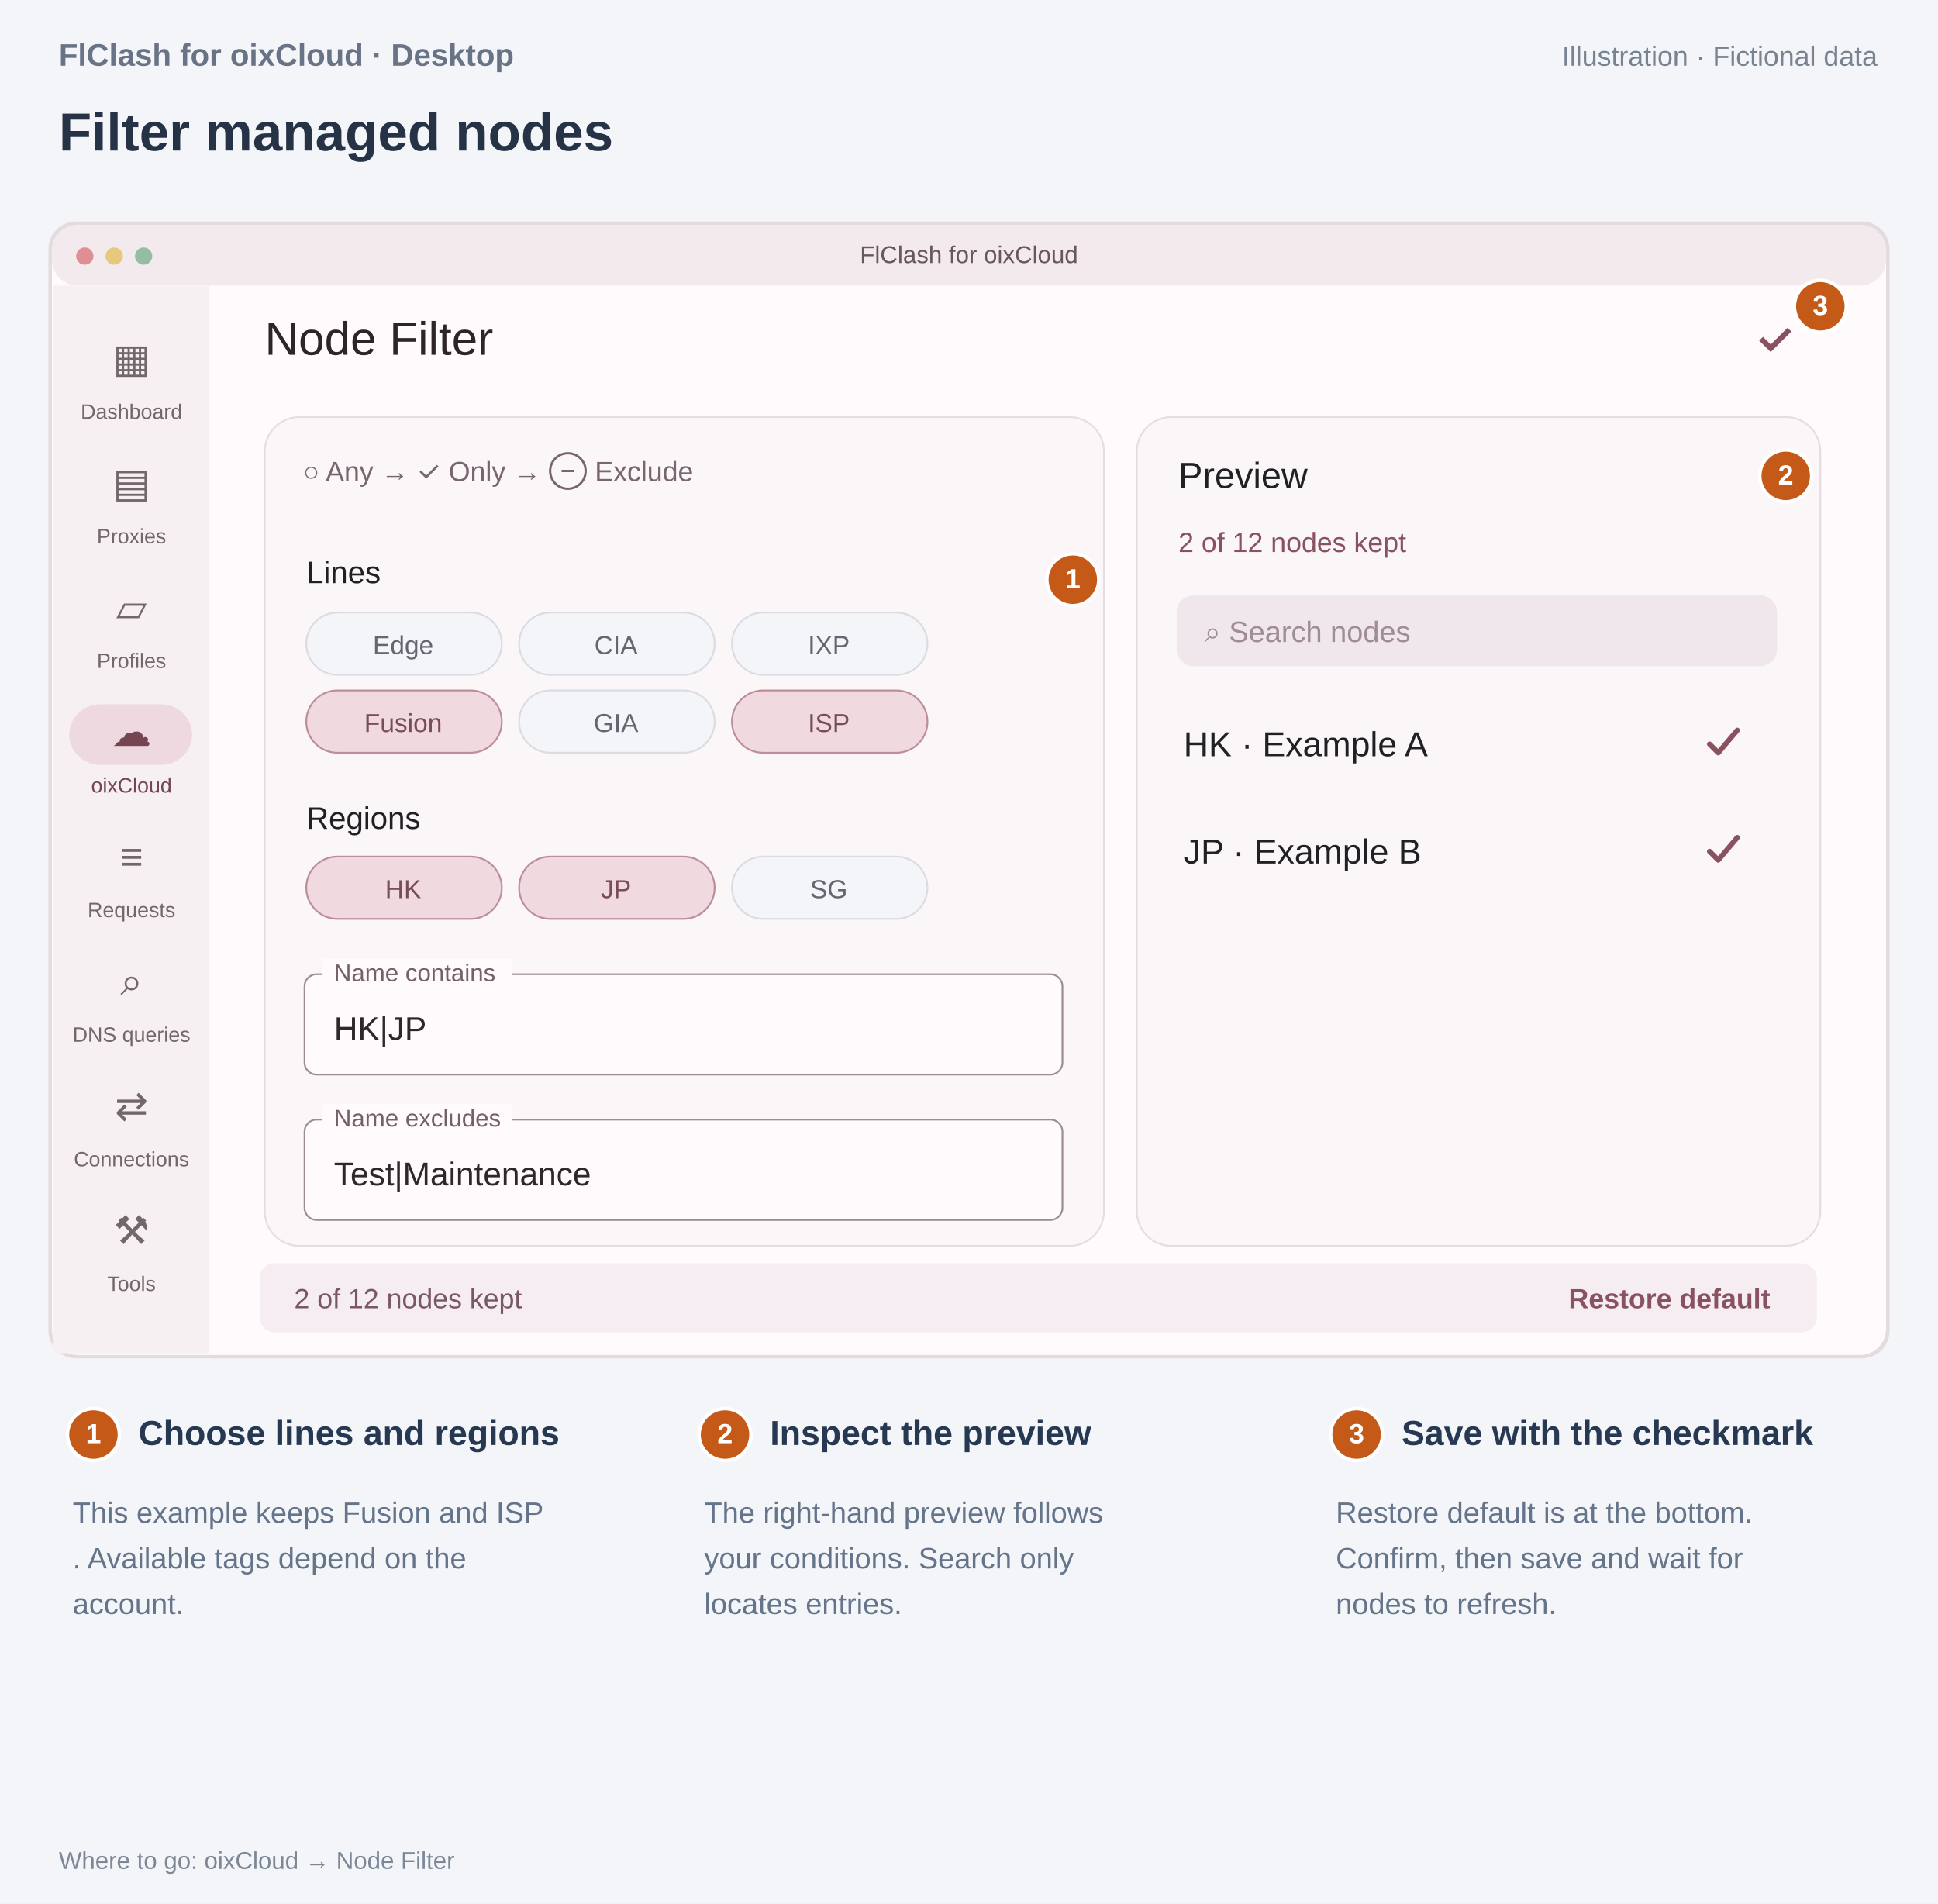
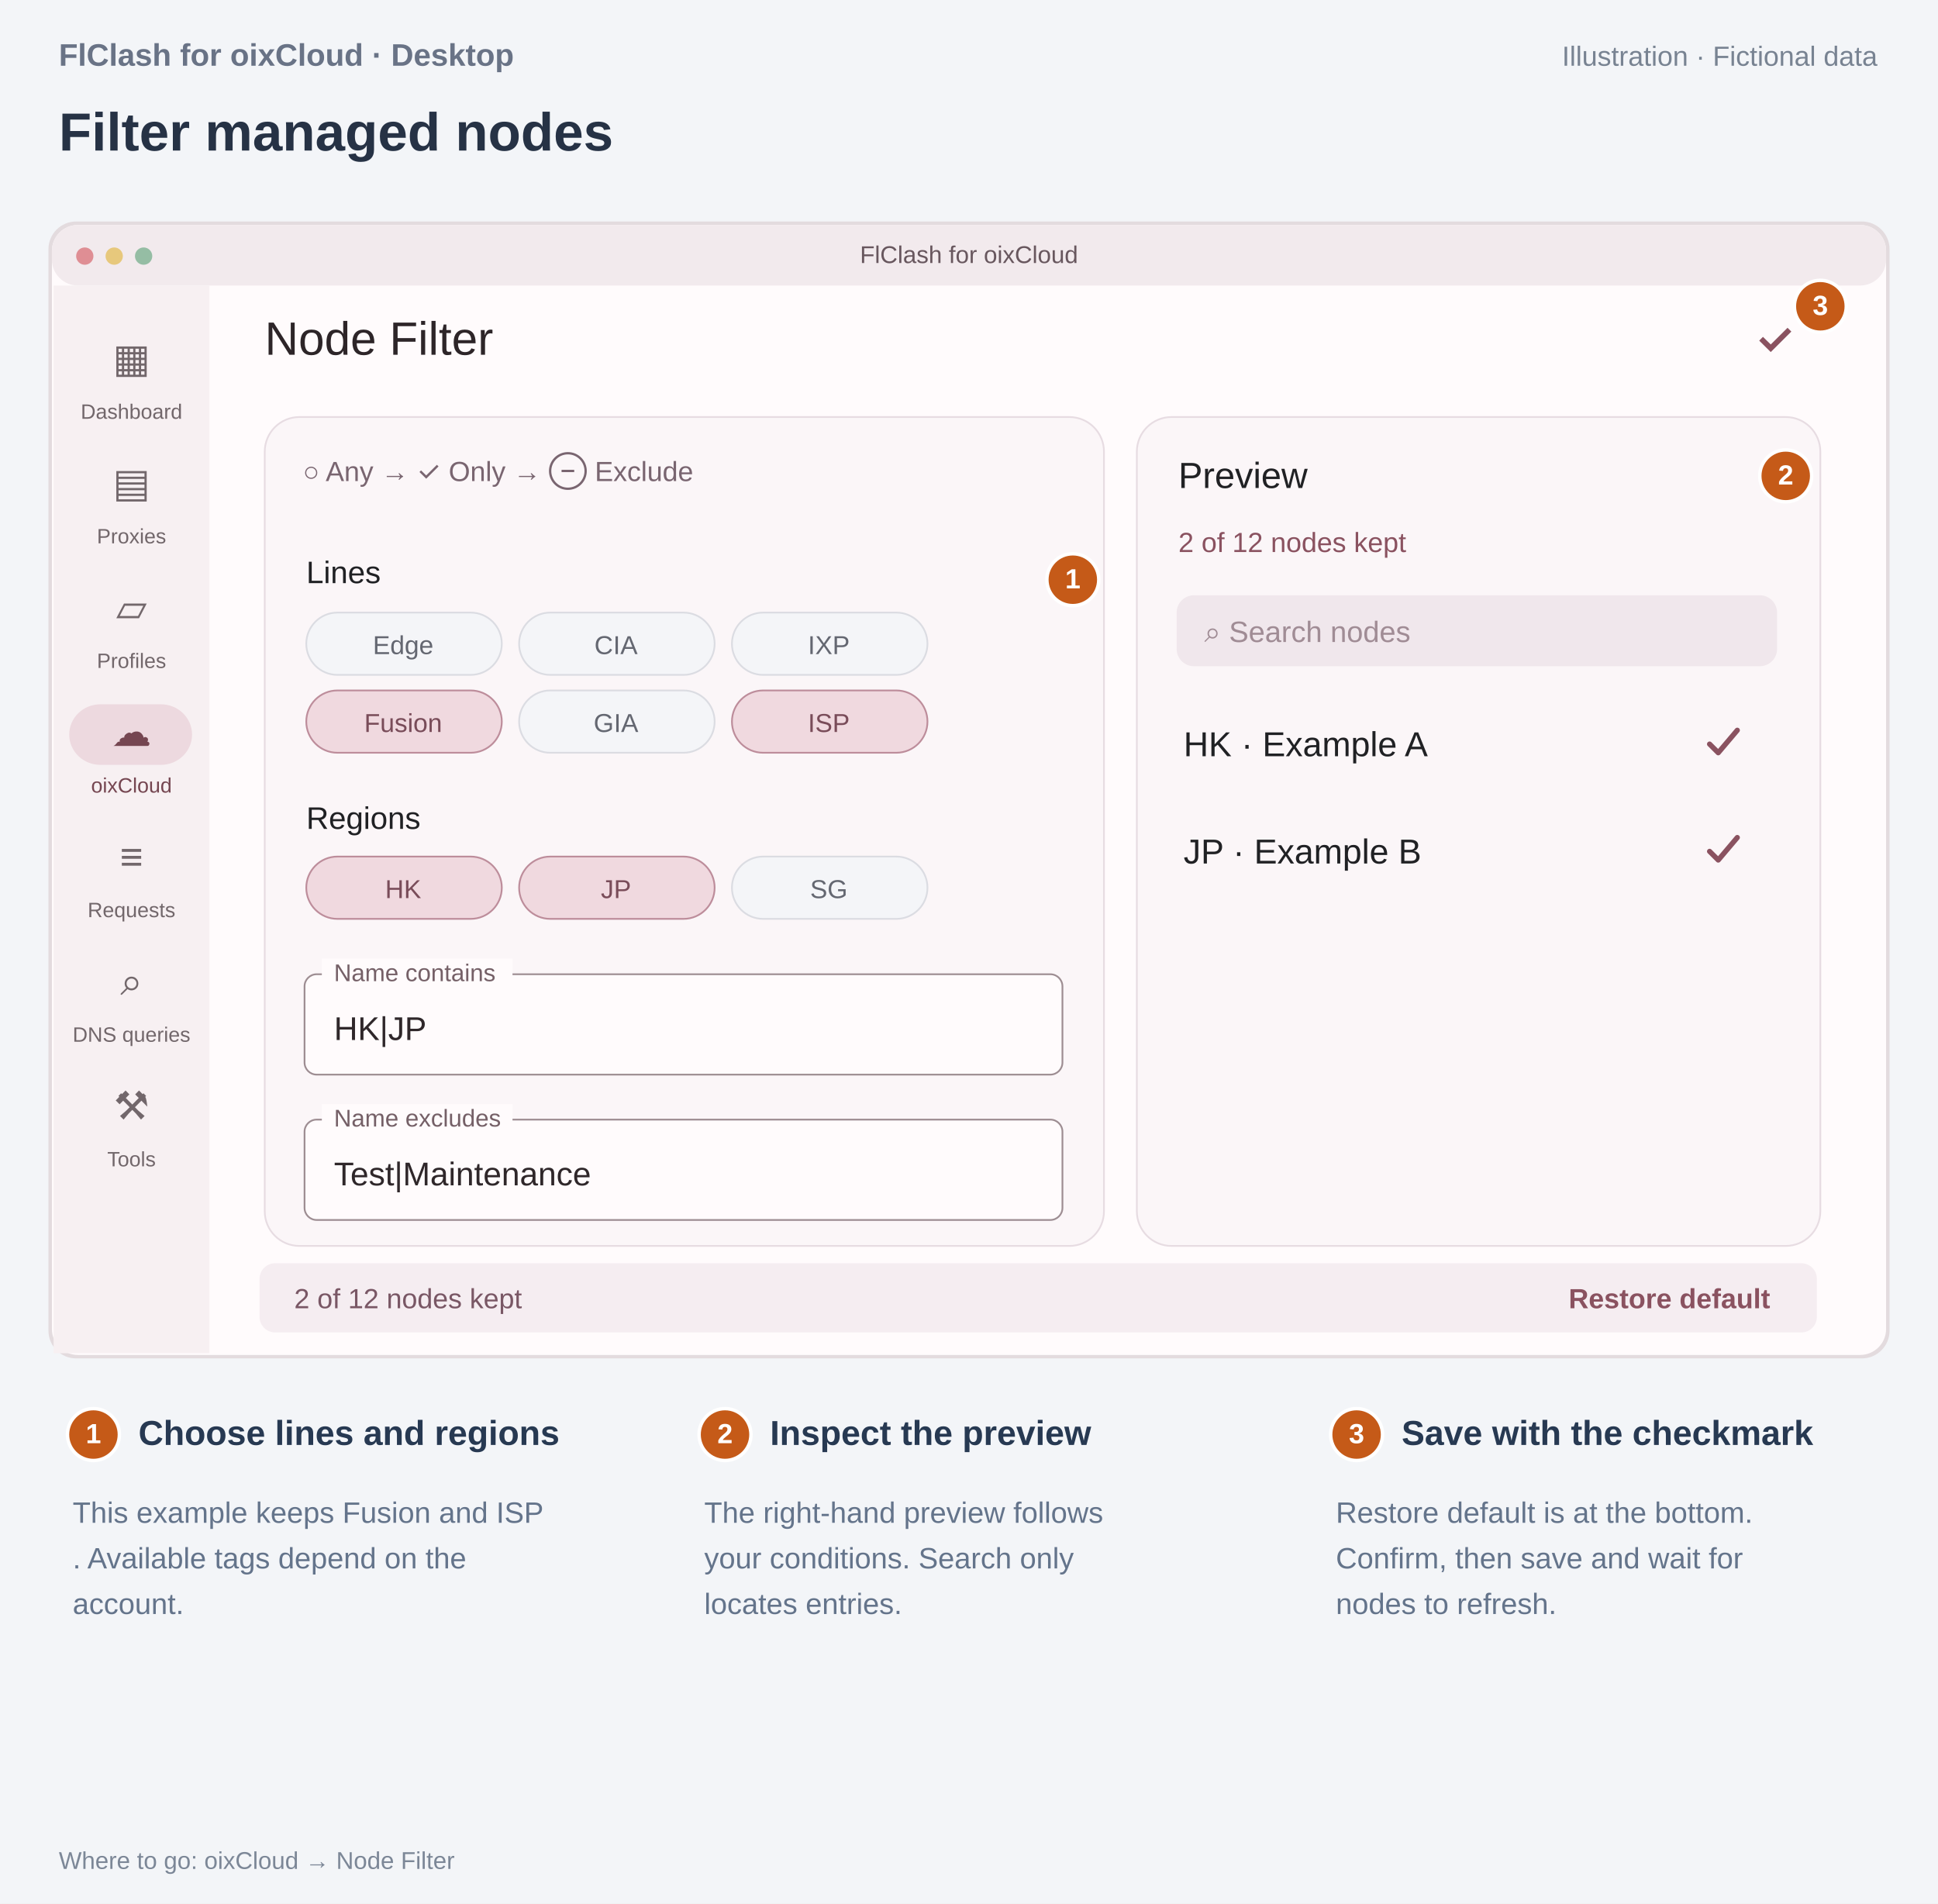
<svg xmlns="http://www.w3.org/2000/svg" width="1120" height="1100" viewBox="0 0 1120 1100" role="img" aria-labelledby="title desc">
  <g font-family="-apple-system,BlinkMacSystemFont,'PingFang SC','Segoe UI',Arial,sans-serif">
    <rect x="0" y="0" width="1120" height="1100" rx="0" fill="#f3f5f8" stroke="none" />
    <text x="34" y="38" font-size="18" fill="#697386" font-weight="600" text-anchor="start">FlClash for oixCloud · Desktop</text>
    <text x="1085" y="38" font-size="16" fill="#788392" font-weight="500" text-anchor="end">Illustration · Fictional data</text>
    <text x="34" y="87" font-size="31" fill="#263245" font-weight="700" text-anchor="start">Filter managed nodes</text>
    <rect x="28" y="128" width="1064" height="657" rx="16" fill="#e3dbde" stroke="none" />
    <rect x="30" y="130" width="1060" height="653" rx="15" fill="#fffbfc" stroke="none" />
    <rect x="30" y="130" width="1060" height="35" rx="15" fill="#f2eaed" stroke="none" />
    <circle cx="49" cy="148" r="5" fill="#df8e94" stroke="none" stroke-width="1" />
    <circle cx="66" cy="148" r="5" fill="#e7c87c" stroke="none" stroke-width="1" />
    <circle cx="83" cy="148" r="5" fill="#95bda4" stroke="none" stroke-width="1" />
    <text x="560" y="152" font-size="14" fill="#68575e" font-weight="500" text-anchor="middle">FlClash for oixCloud</text>
    <rect x="31" y="165" width="90" height="617" rx="0" fill="#f7f0f2" stroke="none" />
    <text x="76" y="215" font-size="23" fill="#72676b" font-weight="500" text-anchor="middle">▦</text>
    <text x="76" y="242" font-size="12" fill="#72676b" font-weight="500" text-anchor="middle">Dashboard</text>
    <text x="76" y="287" font-size="23" fill="#72676b" font-weight="500" text-anchor="middle">▤</text>
    <text x="76" y="314" font-size="12" fill="#72676b" font-weight="500" text-anchor="middle">Proxies</text>
    <text x="76" y="359" font-size="23" fill="#72676b" font-weight="500" text-anchor="middle">▱</text>
    <text x="76" y="386" font-size="12" fill="#72676b" font-weight="500" text-anchor="middle">Profiles</text>
    <rect x="40" y="407" width="71" height="35" rx="18" fill="#edd9df" stroke="none" />
    <text x="76" y="431" font-size="23" fill="#754651" font-weight="500" text-anchor="middle">☁</text>
    <text x="76" y="458" font-size="12" fill="#754651" font-weight="500" text-anchor="middle">oixCloud</text>
    <text x="76" y="503" font-size="23" fill="#72676b" font-weight="500" text-anchor="middle">≡</text>
    <text x="76" y="530" font-size="12" fill="#72676b" font-weight="500" text-anchor="middle">Requests</text>
    <text x="76" y="575" font-size="23" fill="#72676b" font-weight="500" text-anchor="middle">⌕</text>
    <text x="76" y="602" font-size="12" fill="#72676b" font-weight="500" text-anchor="middle">DNS queries</text>
-     <text x="76" y="647" font-size="23" fill="#72676b" font-weight="500" text-anchor="middle">⇄</text>
-     <text x="76" y="674" font-size="12" fill="#72676b" font-weight="500" text-anchor="middle">Connections</text>
-     <text x="76" y="719" font-size="23" fill="#72676b" font-weight="500" text-anchor="middle">⚒</text>
-     <text x="76" y="746" font-size="12" fill="#72676b" font-weight="500" text-anchor="middle">Tools</text>
+     <text x="76" y="647" font-size="23" fill="#72676b" font-weight="500" text-anchor="middle">⚒</text>
+     <text x="76" y="674" font-size="12" fill="#72676b" font-weight="500" text-anchor="middle">Tools</text>
    <text x="153" y="205" font-size="27" fill="#2d2528" font-weight="500" text-anchor="start">Node Filter</text>
    <text x="1037" y="205" font-size="26" fill="#8a5260" font-weight="600" text-anchor="end">✓</text>
    <circle cx="1052" cy="177" r="15" fill="#c55a18" stroke="#fff" stroke-width="2" />
    <text x="1052" y="182" font-size="16" fill="#fff" font-weight="700" text-anchor="middle">3</text>
    <rect x="153" y="241" width="485" height="479" rx="20" fill="#fbf6f8" stroke="#e7dce2" />
    <rect x="657" y="241" width="395" height="479" rx="20" fill="#fbf6f8" stroke="#e7dce2" />
    <text x="175" y="278" font-size="16" fill="#796570" font-weight="400" text-anchor="start">○ Any → ✓ Only → ⊖ Exclude</text>
    <text x="177" y="337" font-size="18" fill="#202124" font-weight="400" text-anchor="start">Lines</text>
    <rect x="177" y="354" width="113" height="36" rx="18" fill="#f4f5f8" stroke="#dbdce2" />
    <text x="233" y="378" font-size="15" fill="#646771" font-weight="500" text-anchor="middle">Edge</text>
    <rect x="300" y="354" width="113" height="36" rx="18" fill="#f4f5f8" stroke="#dbdce2" />
    <text x="356" y="378" font-size="15" fill="#646771" font-weight="500" text-anchor="middle">CIA</text>
    <rect x="423" y="354" width="113" height="36" rx="18" fill="#f4f5f8" stroke="#dbdce2" />
    <text x="479" y="378" font-size="15" fill="#646771" font-weight="500" text-anchor="middle">IXP</text>
    <rect x="177" y="399" width="113" height="36" rx="18" fill="#f0d9df" stroke="#bd8d9b" />
    <text x="233" y="423" font-size="15" fill="#794c59" font-weight="500" text-anchor="middle">Fusion</text>
    <rect x="300" y="399" width="113" height="36" rx="18" fill="#f4f5f8" stroke="#dbdce2" />
    <text x="356" y="423" font-size="15" fill="#646771" font-weight="500" text-anchor="middle">GIA</text>
    <rect x="423" y="399" width="113" height="36" rx="18" fill="#f0d9df" stroke="#bd8d9b" />
    <text x="479" y="423" font-size="15" fill="#794c59" font-weight="500" text-anchor="middle">ISP</text>
    <circle cx="620" cy="335" r="15" fill="#c55a18" stroke="#fff" stroke-width="2" />
    <text x="620" y="340" font-size="16" fill="#fff" font-weight="700" text-anchor="middle">1</text>
    <text x="177" y="479" font-size="18" fill="#202124" font-weight="400" text-anchor="start">Regions</text>
    <rect x="177" y="495" width="113" height="36" rx="18" fill="#f0d9df" stroke="#bd8d9b" />
    <text x="233" y="519" font-size="15" fill="#794c59" font-weight="500" text-anchor="middle">HK</text>
    <rect x="300" y="495" width="113" height="36" rx="18" fill="#f0d9df" stroke="#bd8d9b" />
    <text x="356" y="519" font-size="15" fill="#794c59" font-weight="500" text-anchor="middle">JP</text>
    <rect x="423" y="495" width="113" height="36" rx="18" fill="#f4f5f8" stroke="#dbdce2" />
    <text x="479" y="519" font-size="15" fill="#646771" font-weight="500" text-anchor="middle">SG</text>
    <rect x="176" y="563" width="438" height="58" rx="7" fill="#fffbfc" stroke="#9d8d92" />
    <rect x="186" y="554" width="110.18" height="18" rx="0" fill="#fffbfc" stroke="none" />
    <text x="193" y="567" font-size="14" fill="#756067" font-weight="400" text-anchor="start">Name contains</text>
    <text x="193" y="601" font-size="19" fill="#2f272a" font-weight="400" text-anchor="start">HK|JP</text>
    <rect x="176" y="647" width="438" height="58" rx="7" fill="#fffbfc" stroke="#9d8d92" />
    <rect x="186" y="638" width="110.18" height="18" rx="0" fill="#fffbfc" stroke="none" />
    <text x="193" y="651" font-size="14" fill="#756067" font-weight="400" text-anchor="start">Name excludes</text>
    <text x="193" y="685" font-size="19" fill="#2f272a" font-weight="400" text-anchor="start">Test|Maintenance</text>
    <text x="681" y="282" font-size="21" fill="#202124" font-weight="400" text-anchor="start">Preview</text>
    <text x="681" y="319" font-size="16" fill="#8a5260" font-weight="400" text-anchor="start">2 of 12 nodes kept</text>
    <circle cx="1032" cy="275" r="15" fill="#c55a18" stroke="#fff" stroke-width="2" />
    <text x="1032" y="280" font-size="16" fill="#fff" font-weight="700" text-anchor="middle">2</text>
    <rect x="680" y="344" width="347" height="41" rx="10" fill="#f0e7ec" stroke="none" />
    <text x="696" y="371" font-size="17" fill="#a08c95" font-weight="400" text-anchor="start">⌕ Search nodes</text>
    <text x="684" y="437" font-size="20" fill="#202124" font-weight="400" text-anchor="start">HK · Example A</text>
    <path d="M988 430l5 5 11-13" fill="none" stroke="#8a5260" stroke-width="3" stroke-linecap="round" stroke-linejoin="round" />
    <text x="684" y="499" font-size="20" fill="#202124" font-weight="400" text-anchor="start">JP · Example B</text>
    <path d="M988 492l5 5 11-13" fill="none" stroke="#8a5260" stroke-width="3" stroke-linecap="round" stroke-linejoin="round" />
    <rect x="150" y="730" width="900" height="40" rx="9" fill="#f5edf1" stroke="none" />
    <text x="170" y="756" font-size="16" fill="#795765" font-weight="400" text-anchor="start">2 of 12 nodes kept</text>
    <text x="1023" y="756" font-size="16" fill="#8a5260" font-weight="600" text-anchor="end">Restore default</text>
    <circle cx="54" cy="829" r="15" fill="#c55a18" stroke="#fff" stroke-width="2" />
    <text x="54" y="834" font-size="16" fill="#fff" font-weight="700" text-anchor="middle">1</text>
    <text x="80" y="835" font-size="20" fill="#273952" font-weight="600" text-anchor="start">Choose lines and regions</text>
    <text x="42" y="880" font-size="17" fill="#64748b" font-weight="400" text-anchor="start">This example keeps Fusion and ISP</text>
    <text x="42" y="906.35" font-size="17" fill="#64748b" font-weight="400" text-anchor="start">. Available tags depend on the</text>
    <text x="42" y="932.7" font-size="17" fill="#64748b" font-weight="400" text-anchor="start">account.</text>
    <circle cx="419" cy="829" r="15" fill="#c55a18" stroke="#fff" stroke-width="2" />
    <text x="419" y="834" font-size="16" fill="#fff" font-weight="700" text-anchor="middle">2</text>
    <text x="445" y="835" font-size="20" fill="#273952" font-weight="600" text-anchor="start">Inspect the preview</text>
    <text x="407" y="880" font-size="17" fill="#64748b" font-weight="400" text-anchor="start">The right-hand preview follows</text>
    <text x="407" y="906.35" font-size="17" fill="#64748b" font-weight="400" text-anchor="start">your conditions. Search only</text>
    <text x="407" y="932.7" font-size="17" fill="#64748b" font-weight="400" text-anchor="start">locates entries.</text>
    <circle cx="784" cy="829" r="15" fill="#c55a18" stroke="#fff" stroke-width="2" />
    <text x="784" y="834" font-size="16" fill="#fff" font-weight="700" text-anchor="middle">3</text>
    <text x="810" y="835" font-size="20" fill="#273952" font-weight="600" text-anchor="start">Save with the checkmark</text>
    <text x="772" y="880" font-size="17" fill="#64748b" font-weight="400" text-anchor="start">Restore default is at the bottom.</text>
    <text x="772" y="906.35" font-size="17" fill="#64748b" font-weight="400" text-anchor="start"> Confirm, then save and wait for</text>
    <text x="772" y="932.7" font-size="17" fill="#64748b" font-weight="400" text-anchor="start">nodes to refresh.</text>
    <text x="34" y="1080" font-size="14" fill="#7c8797" font-weight="400" text-anchor="start">Where to go: oixCloud → Node Filter</text>
  </g>
</svg>
